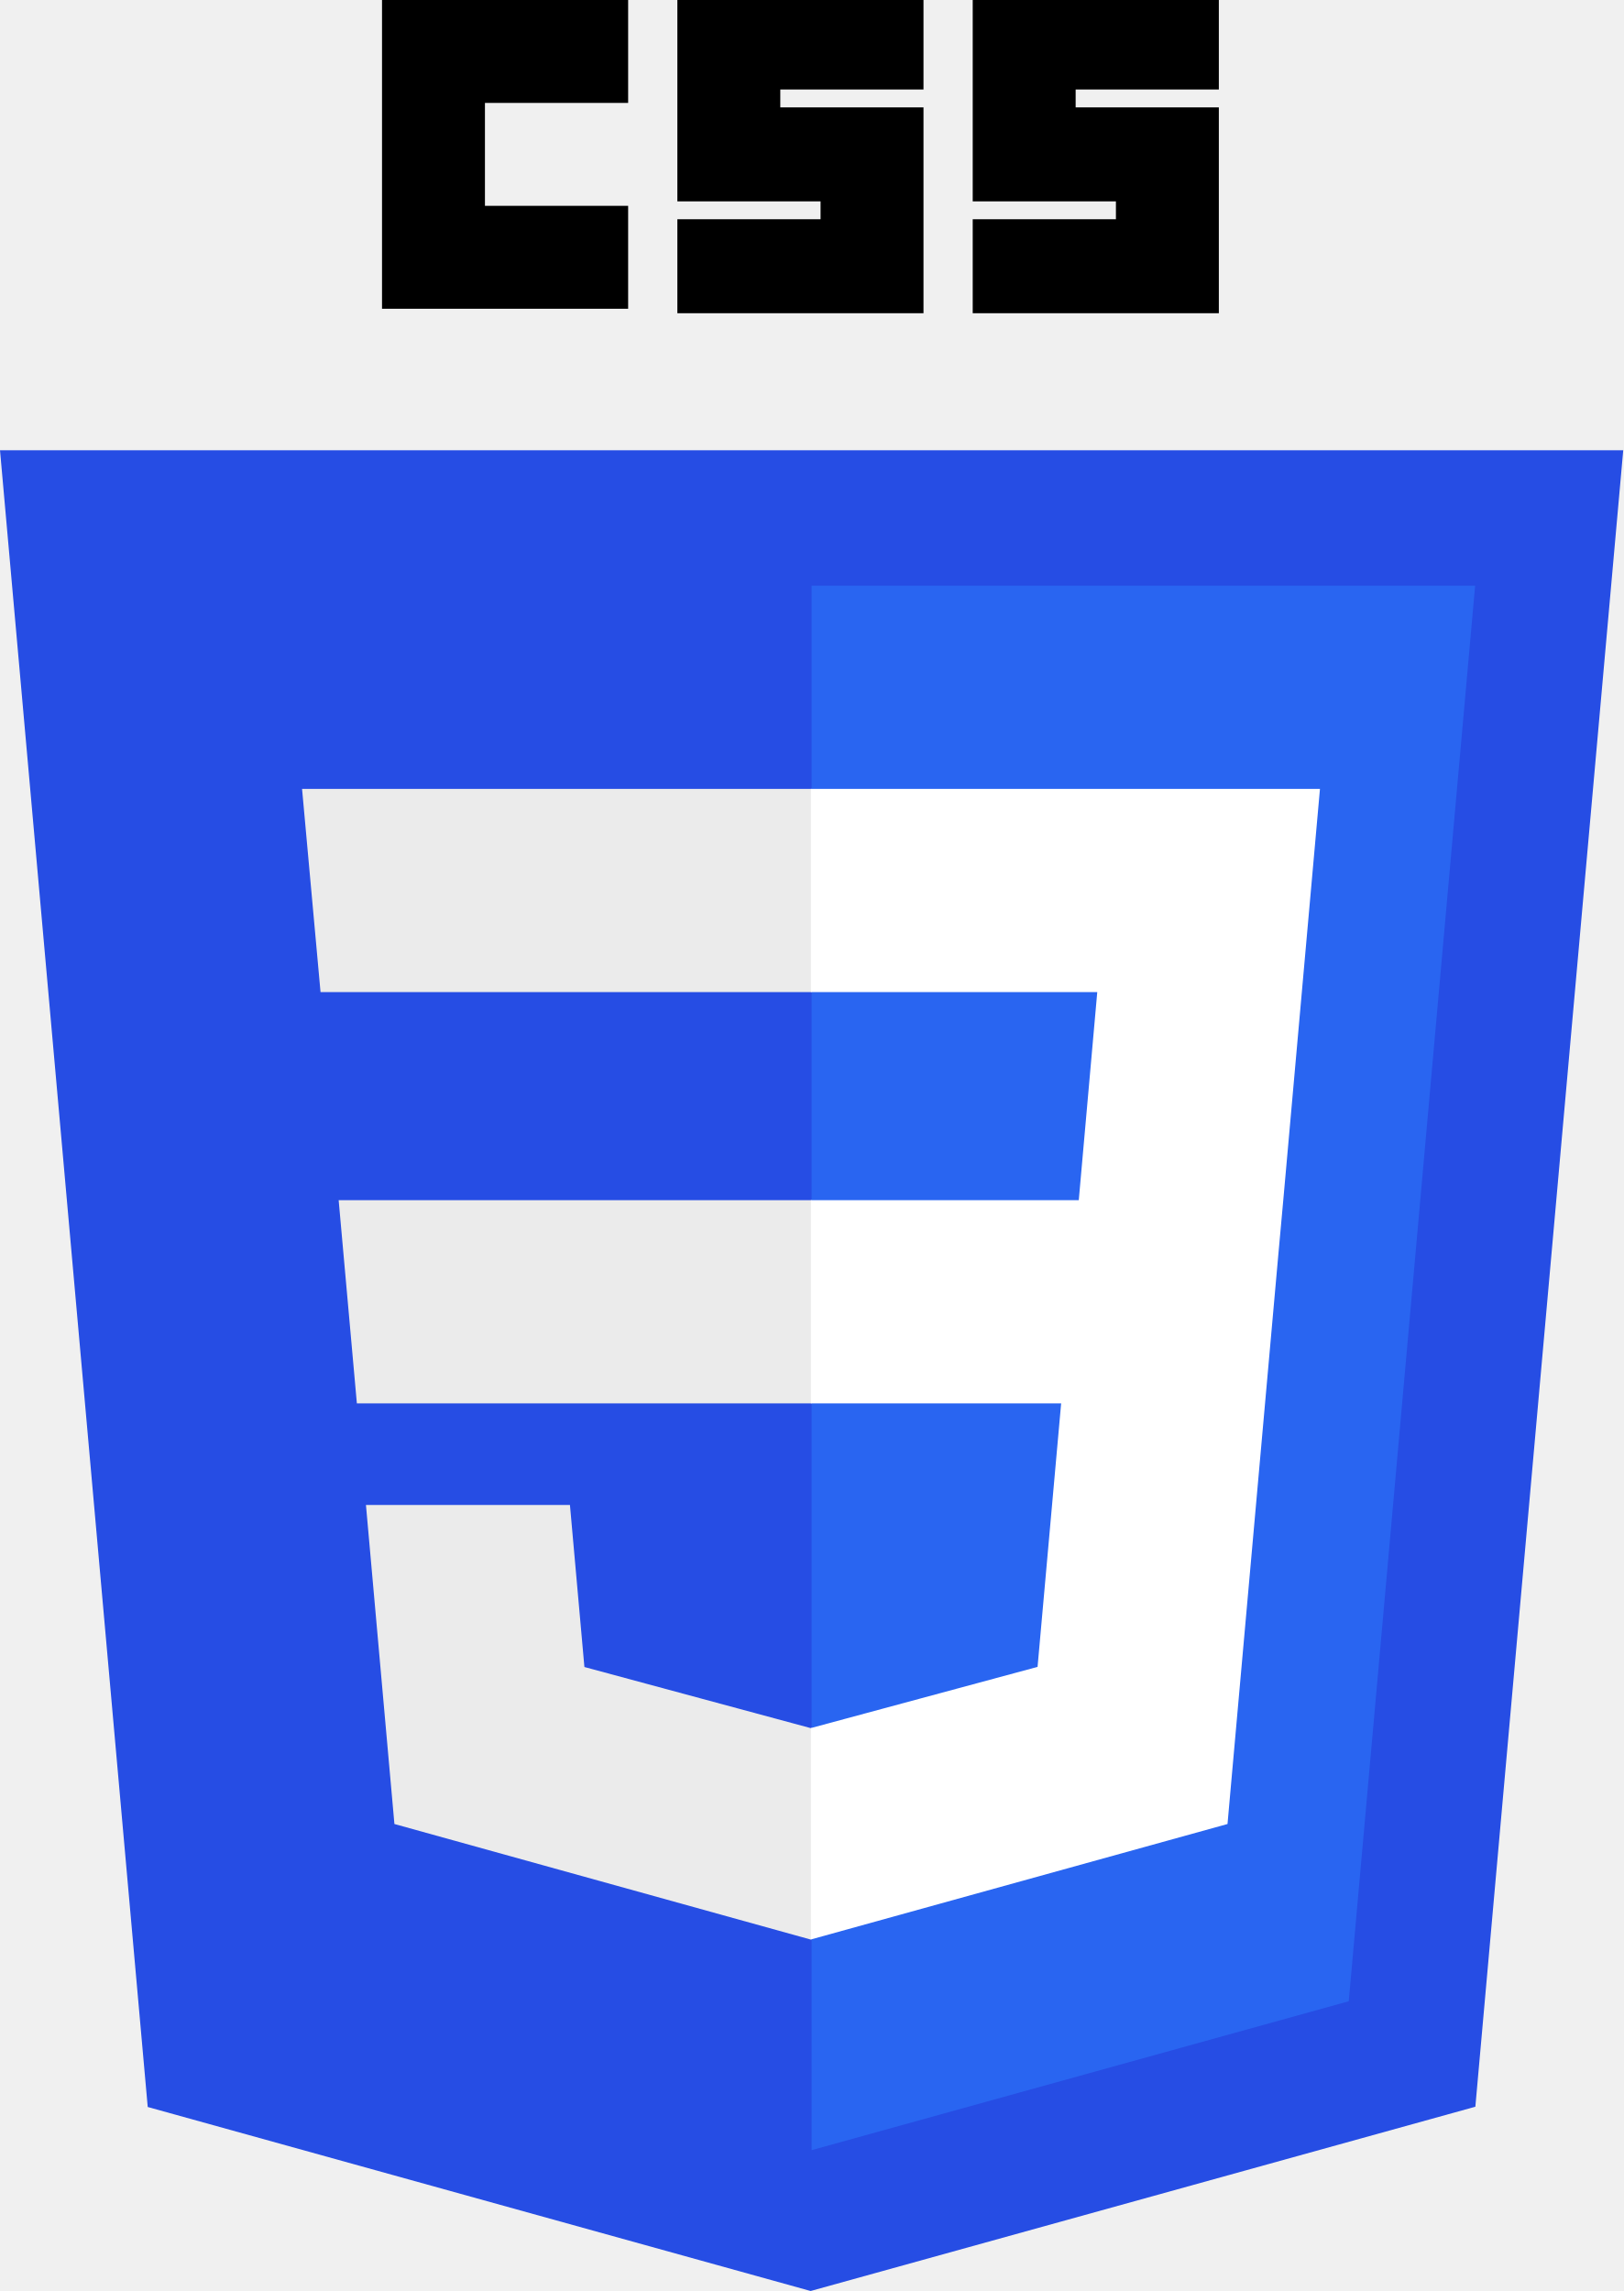
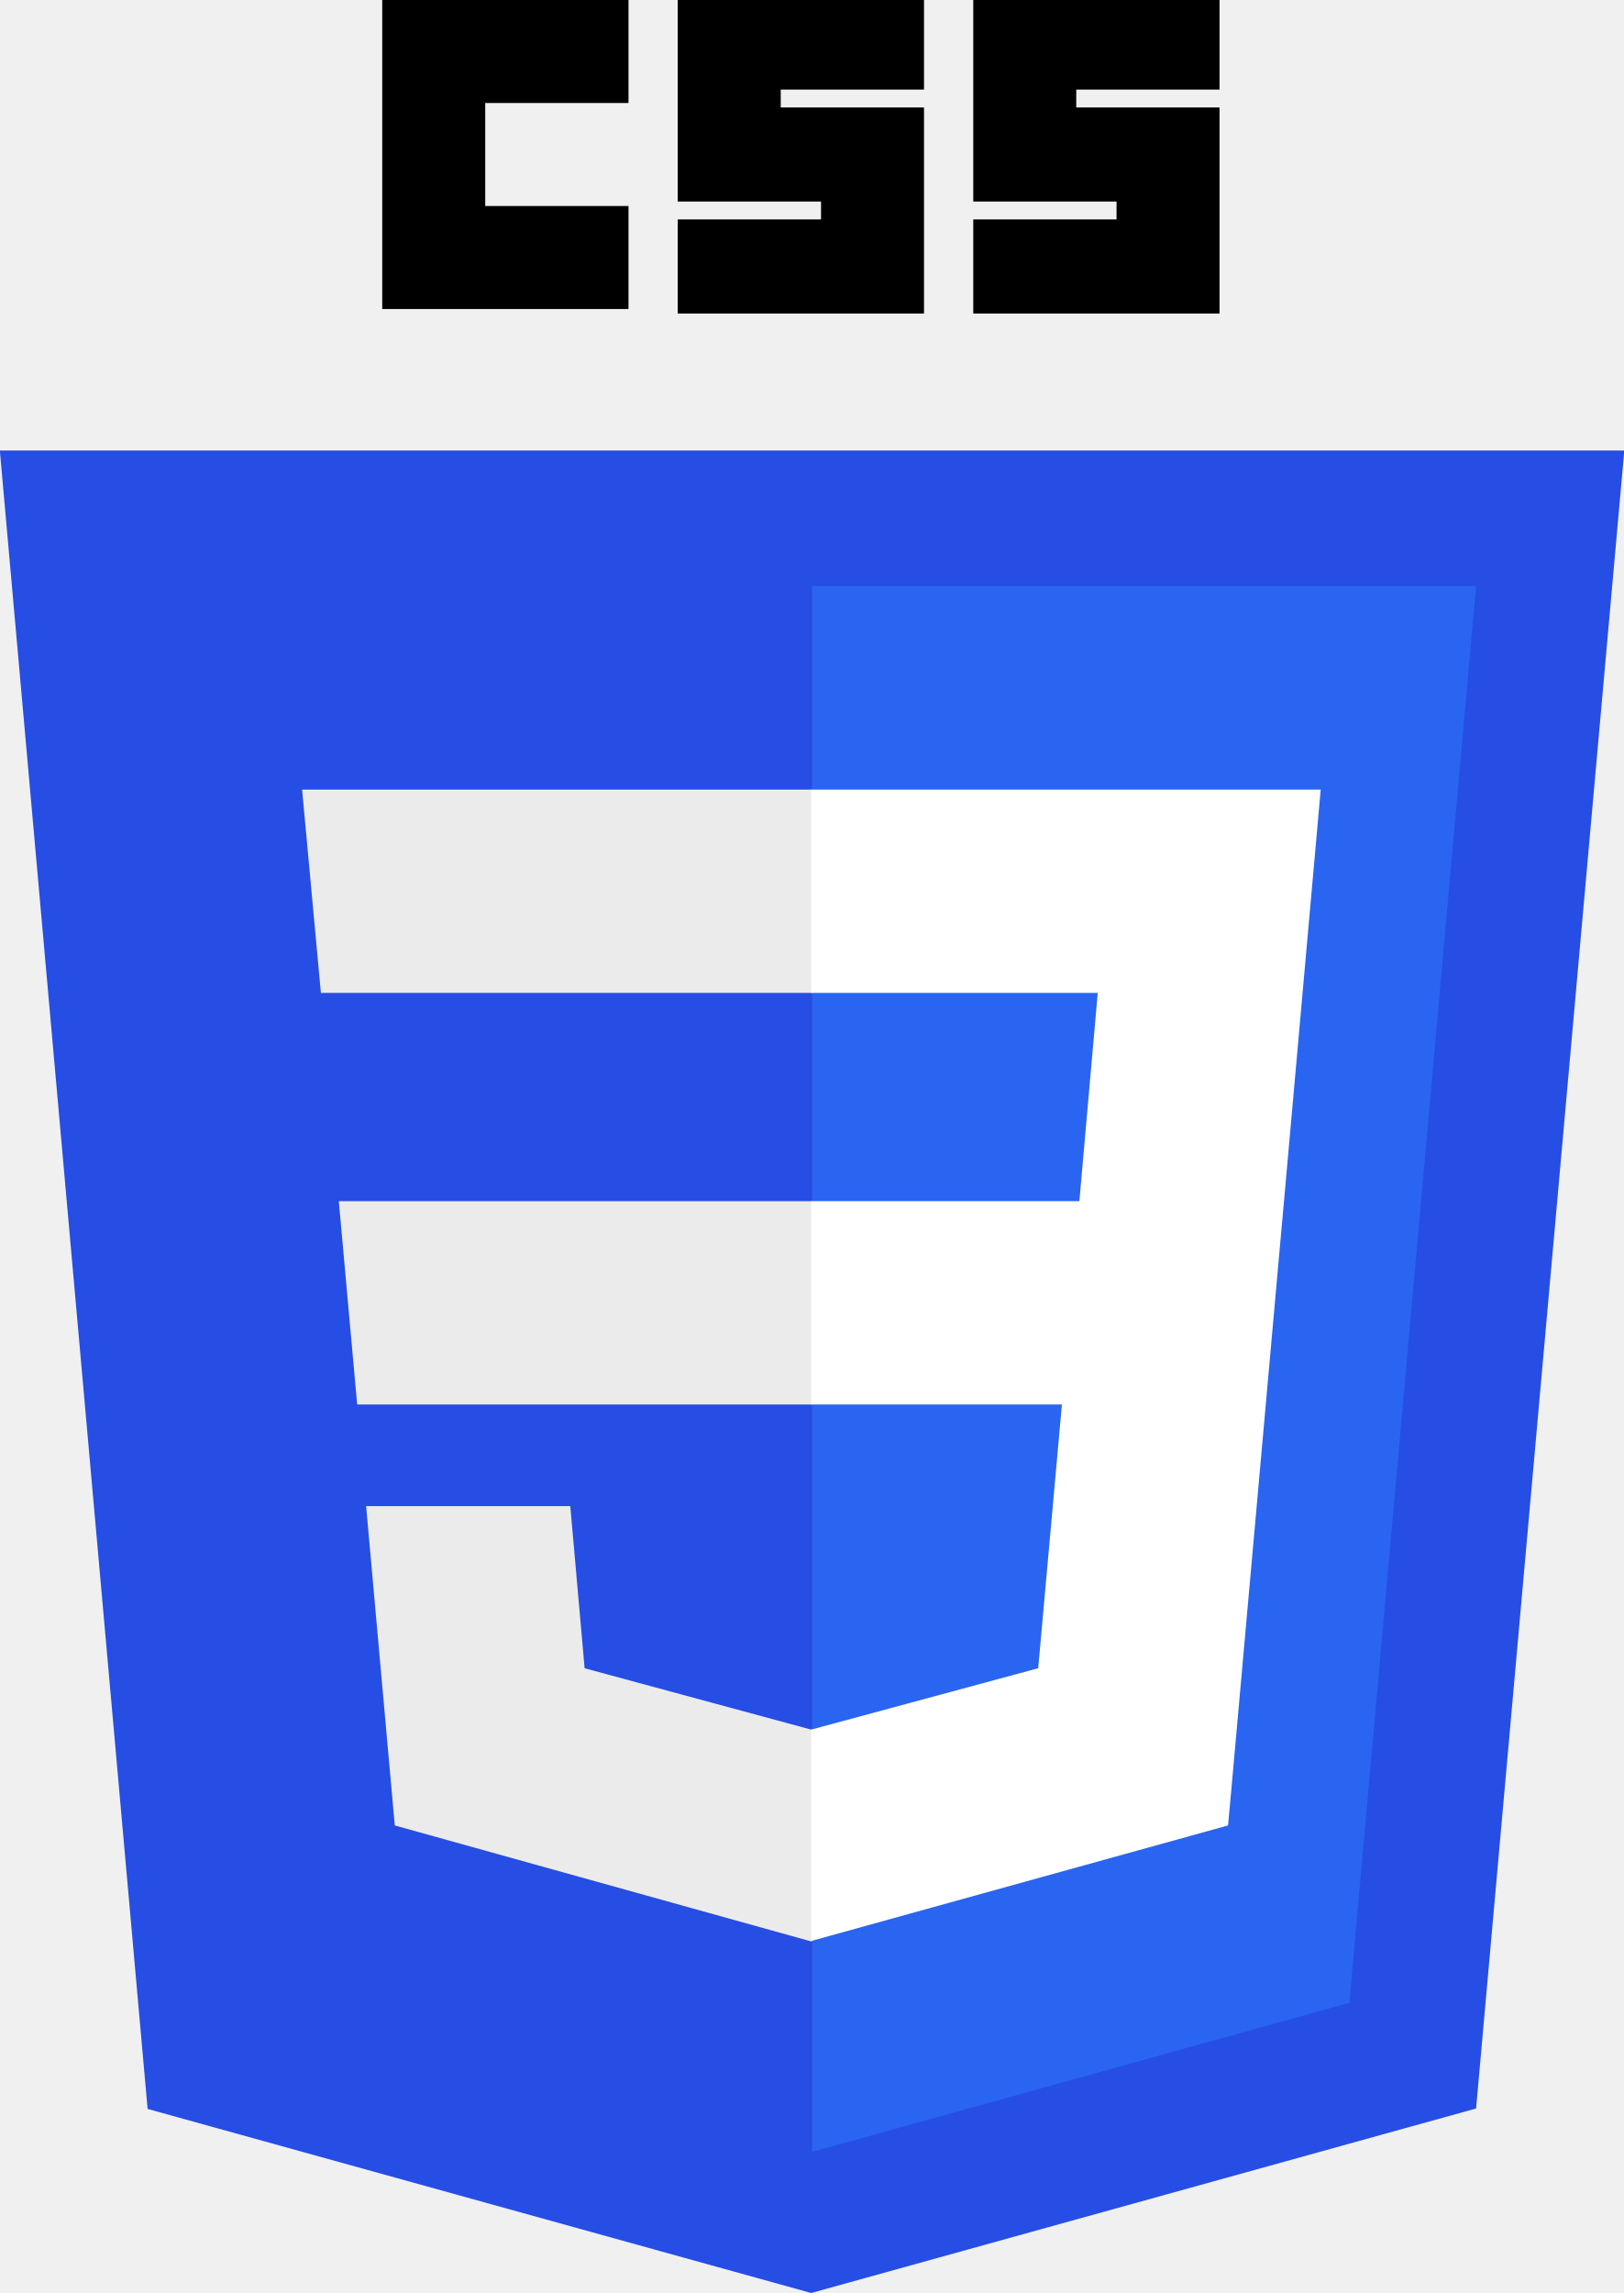
- <svg xmlns="http://www.w3.org/2000/svg" width="102.372mm" height="144.498mm" viewBox="0 0 362.734 512" id="svg3476" version="1.1">
-   <defs id="defs3478" />
+ <svg xmlns="http://www.w3.org/2000/svg" version="1.1" id="svg3476" x="0px" y="0px" viewBox="0 0 362.7 512" enable-background="new 0 0 362.7 512" xml:space="preserve">
  <g id="layer1" transform="translate(-193.633,-276.3622)">
    <g id="g3013" transform="translate(119,276.3622)">
-       <polygon id="polygon2989" points="437.367,100.62 404.321,470.819 255.778,512 107.644,470.877 74.633,100.62 " style="fill:#264de4" />
-       <polygon id="polygon2991" points="376.03,447.246 404.27,130.894 256,130.894 256,480.523 " style="fill:#2965f1" />
-       <polygon id="polygon2993" points="150.31,268.217 154.38,313.627 256,313.627 256,268.217 " style="fill:#ebebeb" />
-       <polygon id="polygon2995" points="256,176.305 255.843,176.305 142.132,176.305 146.26,221.716 256,221.716 " style="fill:#ebebeb" />
-       <polygon id="polygon2997" points="256,433.399 256,386.153 255.801,386.206 205.227,372.55 201.994,336.333 177.419,336.333 156.409,336.333 162.771,407.634 255.791,433.457 " style="fill:#ebebeb" />
-       <path id="path2999" d="m 160,0 55,0 0,23 -32,0 0,23 32,0 0,23 -55,0 z" />
-       <path id="path3001" d="m 226,0 55,0 0,20 -32,0 0,4 32,0 0,46 -55,0 0,-21 32,0 0,-4 -32,0 z" />
-       <path id="path3003" d="m 292,0 55,0 0,20 -32,0 0,4 32,0 0,46 -55,0 0,-21 32,0 0,-4 -32,0 z" />
-       <polygon id="polygon3005" points="311.761,313.627 306.49,372.521 255.843,386.191 255.843,433.435 348.937,407.634 349.62,399.962 360.291,280.411 361.399,268.217 369.597,176.305 255.843,176.305 255.843,221.716 319.831,221.716 315.699,268.217 255.843,268.217 255.843,313.627 " style="fill:#ffffff" />
+       <polygon id="polygon2989" fill="#264DE4" points="437.4,100.6 404.3,470.8 255.8,512 107.6,470.9 74.6,100.6   " />
+       <polygon id="polygon2991" fill="#2965F1" points="376,447.2 404.3,130.9 256,130.9 256,480.5   " />
+       <polygon id="polygon2993" fill="#EBEBEB" points="150.3,268.2 154.4,313.6 256,313.6 256,268.2   " />
+       <polygon id="polygon2995" fill="#EBEBEB" points="256,176.3 255.8,176.3 142.1,176.3 146.3,221.7 256,221.7   " />
+       <polygon id="polygon2997" fill="#EBEBEB" points="256,433.4 256,386.2 255.8,386.2 205.2,372.5 202,336.3 177.4,336.3     156.4,336.3 162.8,407.6 255.8,433.5   " />
+       <path id="path2999" d="M160,0h55v23h-32v23h32v23h-55V0z" />
+       <path id="path3001" d="M226,0h55v20h-32v4h32v46h-55V49h32v-4h-32V0z" />
+       <path id="path3003" d="M292,0h55v20h-32v4h32v46h-55V49h32v-4h-32V0z" />
+       <polygon id="polygon3005" fill="#FFFFFF" points="311.8,313.6 306.5,372.5 255.8,386.2 255.8,433.4 348.9,407.6 349.6,400     360.3,280.4 361.4,268.2 369.6,176.3 255.8,176.3 255.8,221.7 319.8,221.7 315.7,268.2 255.8,268.2 255.8,313.6   " />
    </g>
  </g>
</svg>
